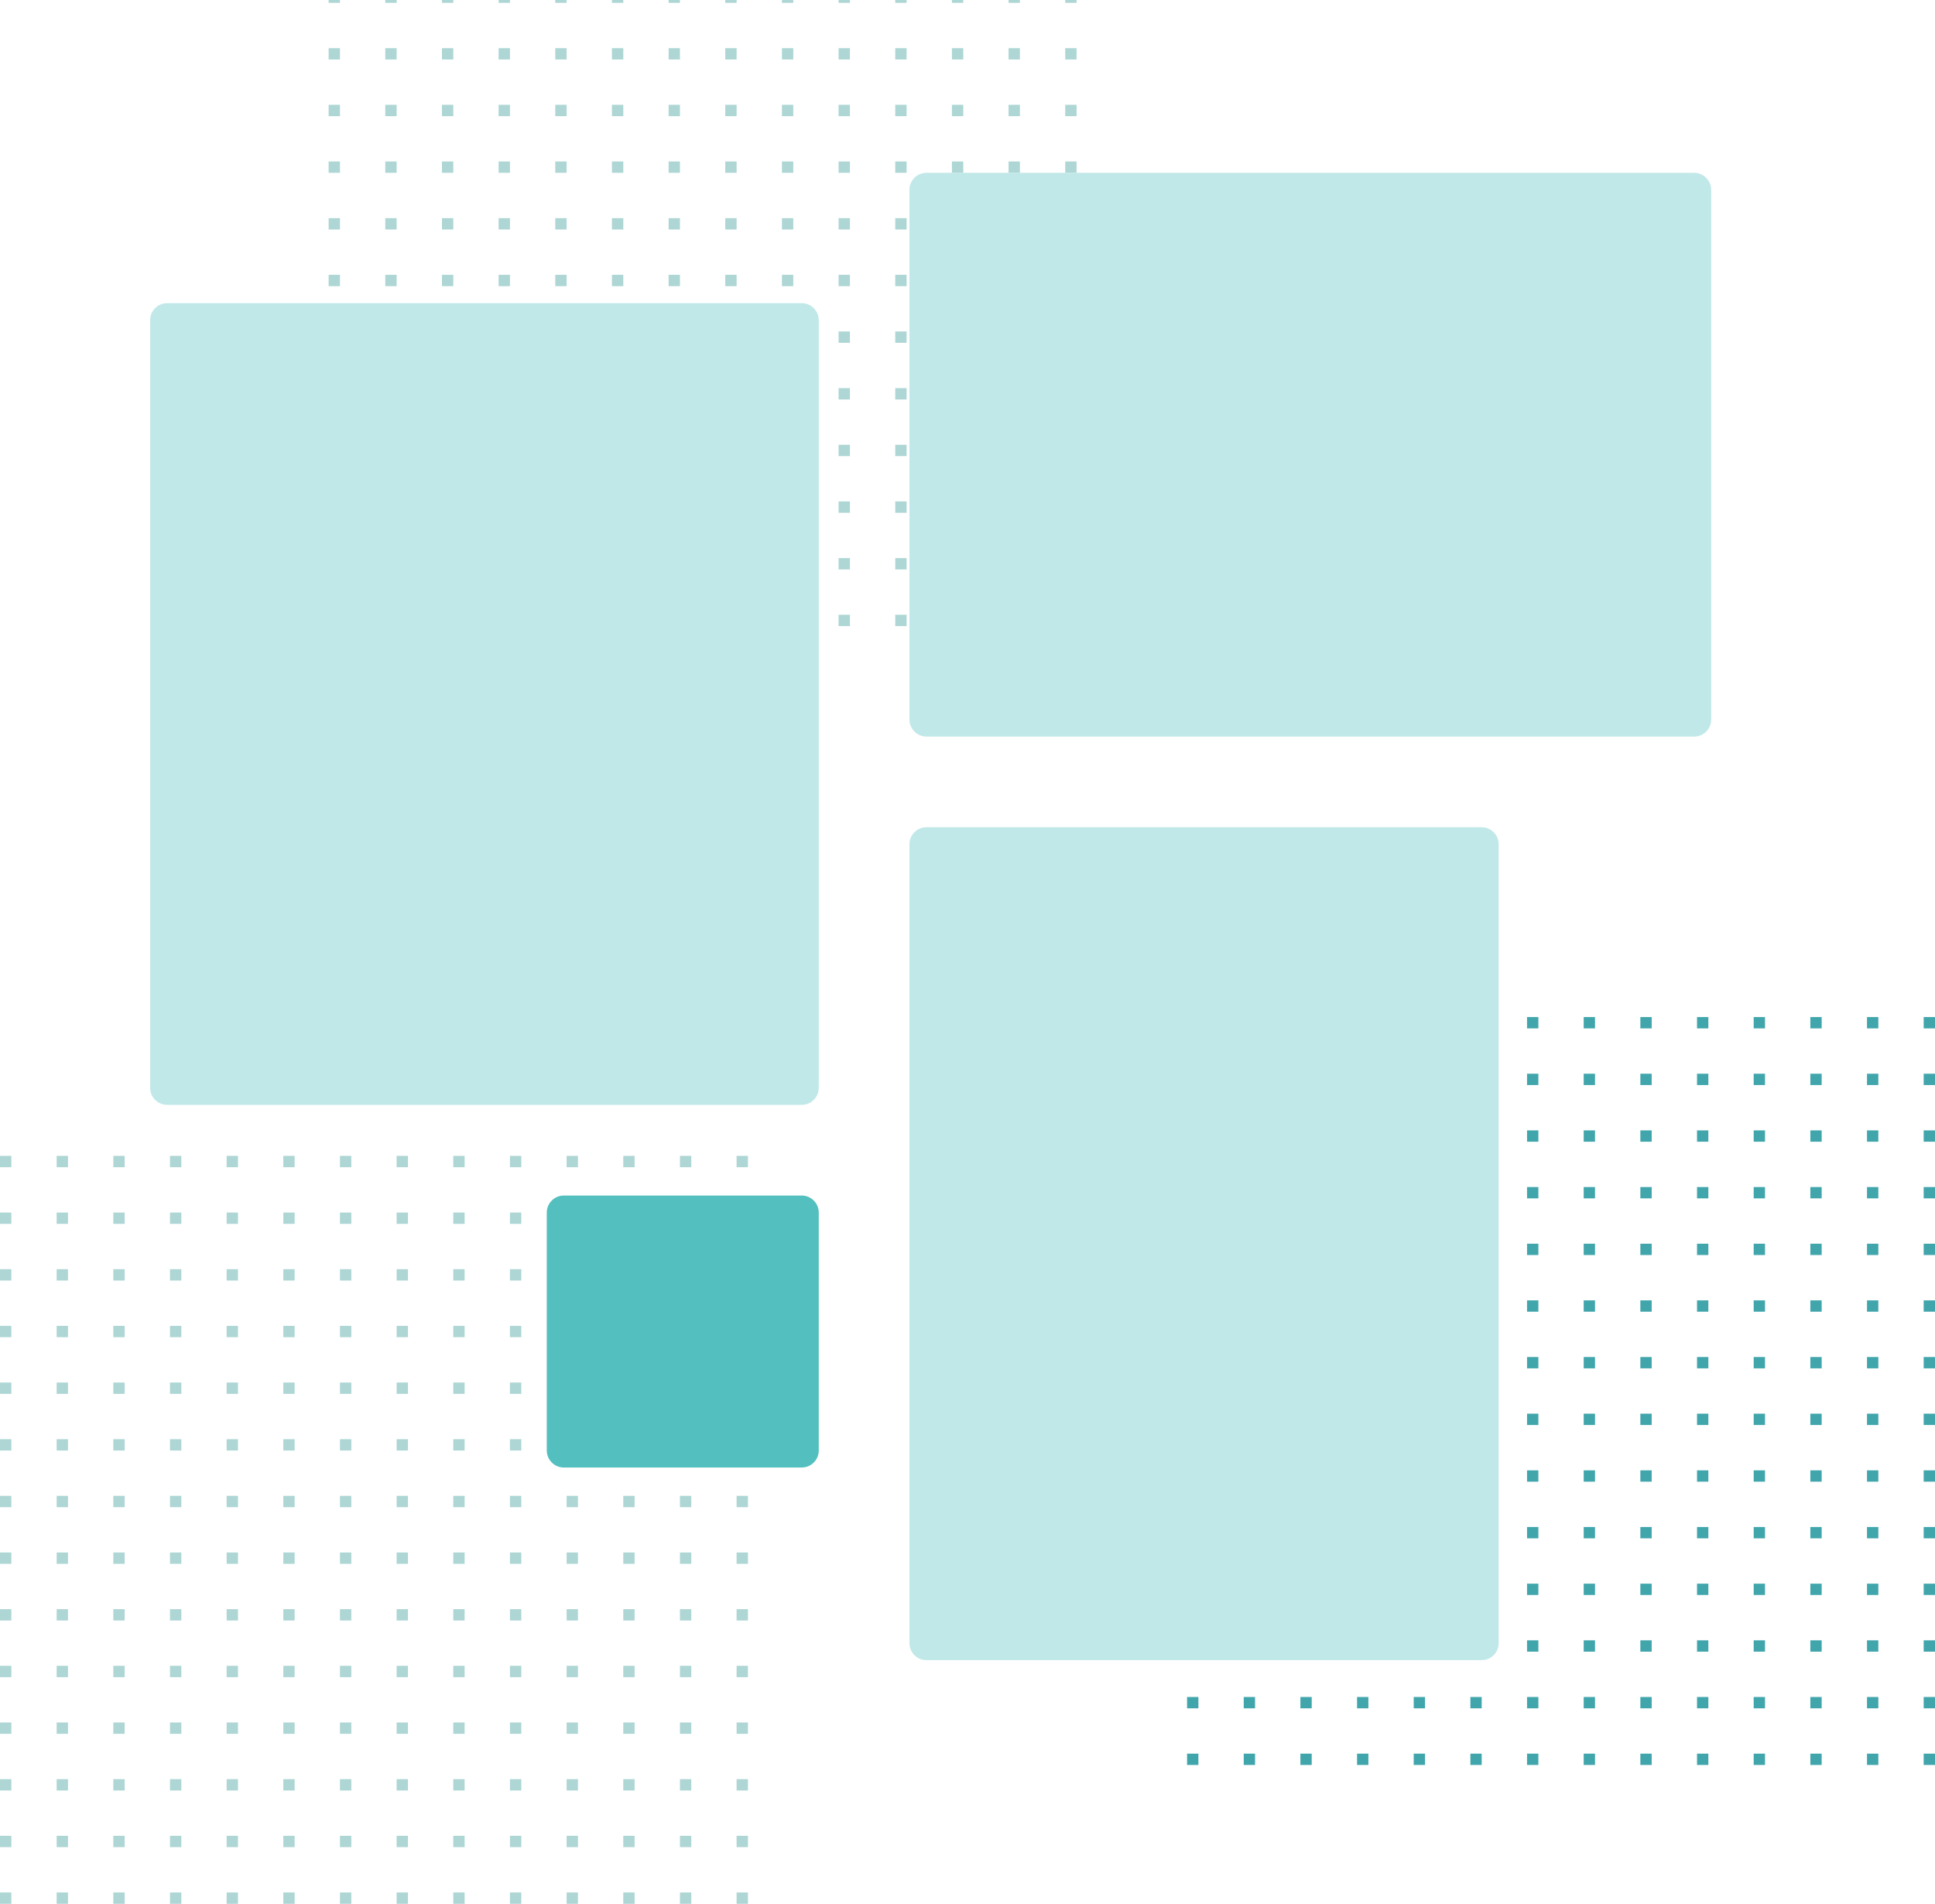
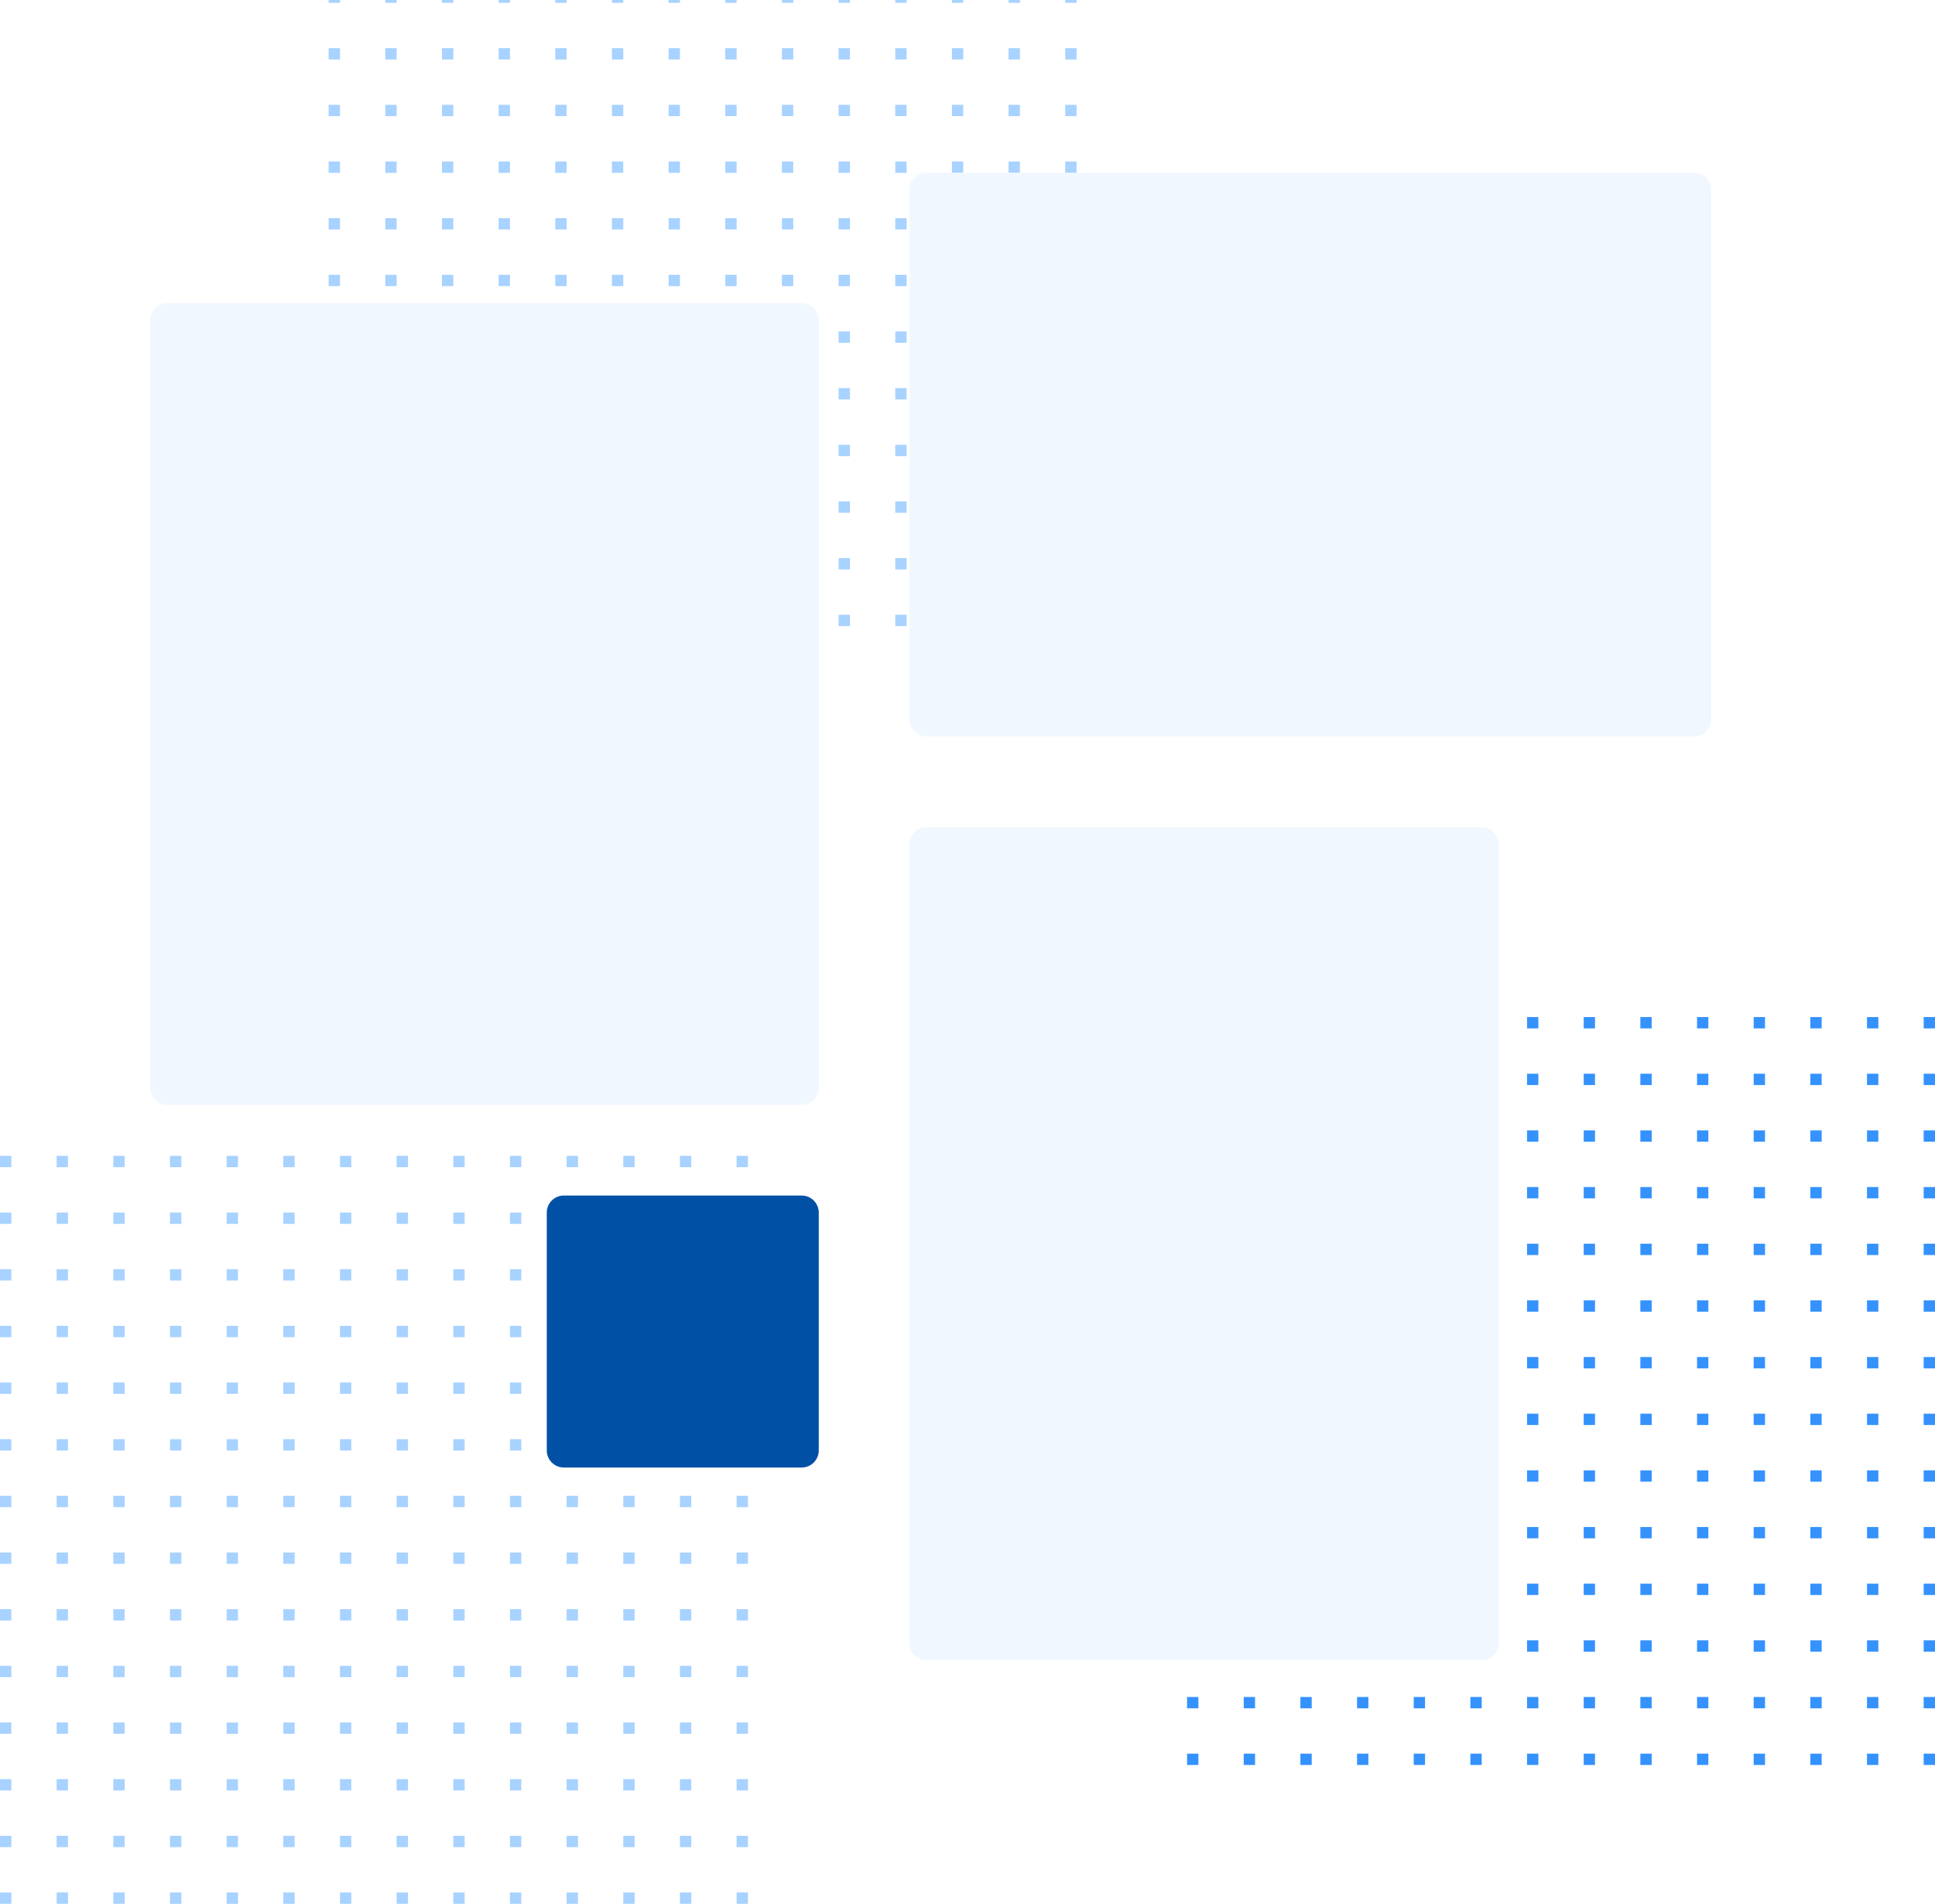
<svg xmlns="http://www.w3.org/2000/svg" viewBox="0 0 683 672">
-   <path d="m0,408h4v4H0v-4Zm20,0h4v4h-4v-4Zm20,0h4v4h-4v-4Zm20,0h4v4h-4v-4Zm20,0h4v4h-4v-4Zm20,0h4v4h-4v-4Zm20,0h4v4h-4v-4Zm20,0h4v4h-4v-4Zm20,0h4v4h-4v-4Zm20,0h4v4h-4v-4Zm20,0h4v4h-4v-4Zm20,0h4v4h-4v-4Zm20,0h4v4h-4v-4Zm20,0h4v4h-4v-4ZM0,428h4v4H0v-4Zm20,0h4v4h-4v-4Zm20,0h4v4h-4v-4Zm20,0h4v4h-4v-4Zm20,0h4v4h-4v-4Zm20,0h4v4h-4v-4Zm20,0h4v4h-4v-4Zm20,0h4v4h-4v-4Zm20,0h4v4h-4v-4Zm20,0h4v4h-4v-4ZM0,448h4v4H0v-4Zm20,0h4v4h-4v-4Zm20,0h4v4h-4v-4Zm20,0h4v4h-4v-4Zm20,0h4v4h-4v-4Zm20,0h4v4h-4v-4Zm20,0h4v4h-4v-4Zm20,0h4v4h-4v-4Zm20,0h4v4h-4v-4Zm20,0h4v4h-4v-4ZM0,468h4v4H0v-4Zm20,0h4v4h-4v-4Zm20,0h4v4h-4v-4Zm20,0h4v4h-4v-4Zm20,0h4v4h-4v-4Zm20,0h4v4h-4v-4Zm20,0h4v4h-4v-4Zm20,0h4v4h-4v-4Zm20,0h4v4h-4v-4Zm20,0h4v4h-4v-4ZM0,488h4v4H0v-4Zm20,0h4v4h-4v-4Zm20,0h4v4h-4v-4Zm20,0h4v4h-4v-4Zm20,0h4v4h-4v-4Zm20,0h4v4h-4v-4Zm20,0h4v4h-4v-4Zm20,0h4v4h-4v-4Zm20,0h4v4h-4v-4Zm20,0h4v4h-4v-4ZM0,508h4v4H0v-4Zm20,0h4v4h-4v-4Zm20,0h4v4h-4v-4Zm20,0h4v4h-4v-4Zm20,0h4v4h-4v-4Zm20,0h4v4h-4v-4Zm20,0h4v4h-4v-4Zm20,0h4v4h-4v-4Zm20,0h4v4h-4v-4Zm20,0h4v4h-4v-4ZM0,528h4v4H0v-4Zm20,0h4v4h-4v-4Zm20,0h4v4h-4v-4Zm20,0h4v4h-4v-4Zm20,0h4v4h-4v-4Zm20,0h4v4h-4v-4Zm20,0h4v4h-4v-4Zm20,0h4v4h-4v-4Zm20,0h4v4h-4v-4Zm20,0h4v4h-4v-4Zm20,0h4v4h-4v-4Zm20,0h4v4h-4v-4Zm20,0h4v4h-4v-4Zm20,0h4v4h-4v-4ZM0,548h4v4H0v-4Zm20,0h4v4h-4v-4Zm20,0h4v4h-4v-4Zm20,0h4v4h-4v-4Zm20,0h4v4h-4v-4Zm20,0h4v4h-4v-4Zm20,0h4v4h-4v-4Zm20,0h4v4h-4v-4Zm20,0h4v4h-4v-4Zm20,0h4v4h-4v-4Zm20,0h4v4h-4v-4Zm20,0h4v4h-4v-4Zm20,0h4v4h-4v-4Zm20,0h4v4h-4v-4ZM0,568h4v4H0v-4Zm20,0h4v4h-4v-4Zm20,0h4v4h-4v-4Zm20,0h4v4h-4v-4Zm20,0h4v4h-4v-4Zm20,0h4v4h-4v-4Zm20,0h4v4h-4v-4Zm20,0h4v4h-4v-4Zm20,0h4v4h-4v-4Zm20,0h4v4h-4v-4Zm20,0h4v4h-4v-4Zm20,0h4v4h-4v-4Zm20,0h4v4h-4v-4Zm20,0h4v4h-4v-4ZM0,588h4v4H0v-4Zm20,0h4v4h-4v-4Zm20,0h4v4h-4v-4Zm20,0h4v4h-4v-4Zm20,0h4v4h-4v-4Zm20,0h4v4h-4v-4Zm20,0h4v4h-4v-4Zm20,0h4v4h-4v-4Zm20,0h4v4h-4v-4Zm20,0h4v4h-4v-4Zm20,0h4v4h-4v-4Zm20,0h4v4h-4v-4Zm20,0h4v4h-4v-4Zm20,0h4v4h-4v-4ZM0,608h4v4H0v-4Zm20,0h4v4h-4v-4Zm20,0h4v4h-4v-4Zm20,0h4v4h-4v-4Zm20,0h4v4h-4v-4Zm20,0h4v4h-4v-4Zm20,0h4v4h-4v-4Zm20,0h4v4h-4v-4Zm20,0h4v4h-4v-4Zm20,0h4v4h-4v-4Zm20,0h4v4h-4v-4Zm20,0h4v4h-4v-4Zm20,0h4v4h-4v-4Zm20,0h4v4h-4v-4ZM0,628h4v4H0v-4Zm20,0h4v4h-4v-4Zm20,0h4v4h-4v-4Zm20,0h4v4h-4v-4Zm20,0h4v4h-4v-4Zm20,0h4v4h-4v-4Zm20,0h4v4h-4v-4Zm20,0h4v4h-4v-4Zm20,0h4v4h-4v-4Zm20,0h4v4h-4v-4Zm20,0h4v4h-4v-4Zm20,0h4v4h-4v-4Zm20,0h4v4h-4v-4Zm20,0h4v4h-4v-4ZM0,648h4v4H0v-4Zm20,0h4v4h-4v-4Zm20,0h4v4h-4v-4Zm20,0h4v4h-4v-4Zm20,0h4v4h-4v-4Zm20,0h4v4h-4v-4Zm20,0h4v4h-4v-4Zm20,0h4v4h-4v-4Zm20,0h4v4h-4v-4Zm20,0h4v4h-4v-4Zm20,0h4v4h-4v-4Zm20,0h4v4h-4v-4Zm20,0h4v4h-4v-4Zm20,0h4v4h-4v-4ZM0,668h4v4H0v-4Zm20,0h4v4h-4v-4Zm20,0h4v4h-4v-4Zm20,0h4v4h-4v-4Zm20,0h4v4h-4v-4Zm20,0h4v4h-4v-4Zm20,0h4v4h-4v-4Zm20,0h4v4h-4v-4Zm20,0h4v4h-4v-4Zm20,0h4v4h-4v-4Zm20,0h4v4h-4v-4Zm20,0h4v4h-4v-4Zm20,0h4v4h-4v-4Zm20,0h4v4h-4v-4Z" fill="rgba(93,175,170,.5)" stroke-width="0" />
-   <path d="m116-3h4V1h-4V-3Zm20,0h4V1h-4V-3Zm20,0h4V1h-4V-3Zm20,0h4V1h-4V-3Zm20,0h4V1h-4V-3Zm20,0h4V1h-4V-3Zm20,0h4V1h-4V-3Zm20,0h4V1h-4V-3Zm20,0h4V1h-4V-3Zm20,0h4V1h-4V-3Zm20,0h4V1h-4V-3Zm20,0h4V1h-4V-3Zm20,0h4V1h-4V-3Zm20,0h4V1h-4V-3ZM116,17h4v4h-4v-4Zm20,0h4v4h-4v-4Zm20,0h4v4h-4v-4Zm20,0h4v4h-4v-4Zm20,0h4v4h-4v-4Zm20,0h4v4h-4v-4Zm20,0h4v4h-4v-4Zm20,0h4v4h-4v-4Zm20,0h4v4h-4v-4Zm20,0h4v4h-4v-4Zm20,0h4v4h-4v-4Zm20,0h4v4h-4v-4Zm20,0h4v4h-4v-4Zm20,0h4v4h-4v-4ZM116,37h4v4h-4v-4Zm20,0h4v4h-4v-4Zm20,0h4v4h-4v-4Zm20,0h4v4h-4v-4Zm20,0h4v4h-4v-4Zm20,0h4v4h-4v-4Zm20,0h4v4h-4v-4Zm20,0h4v4h-4v-4Zm20,0h4v4h-4v-4Zm20,0h4v4h-4v-4Zm20,0h4v4h-4v-4Zm20,0h4v4h-4v-4Zm20,0h4v4h-4v-4Zm20,0h4v4h-4v-4ZM116,57h4v4h-4v-4Zm20,0h4v4h-4v-4Zm20,0h4v4h-4v-4Zm20,0h4v4h-4v-4Zm20,0h4v4h-4v-4Zm20,0h4v4h-4v-4Zm20,0h4v4h-4v-4Zm20,0h4v4h-4v-4Zm20,0h4v4h-4v-4Zm20,0h4v4h-4v-4Zm20,0h4v4h-4v-4Zm20,0h4v4h-4v-4Zm20,0h4v4h-4v-4Zm20,0h4v4h-4v-4Zm-260,20h4v4h-4v-4Zm20,0h4v4h-4v-4Zm20,0h4v4h-4v-4Zm20,0h4v4h-4v-4Zm20,0h4v4h-4v-4Zm20,0h4v4h-4v-4Zm20,0h4v4h-4v-4Zm20,0h4v4h-4v-4Zm20,0h4v4h-4v-4Zm20,0h4v4h-4v-4Zm20,0h4v4h-4v-4Zm-200,20h4v4h-4v-4Zm20,0h4v4h-4v-4Zm20,0h4v4h-4v-4Zm20,0h4v4h-4v-4Zm20,0h4v4h-4v-4Zm20,0h4v4h-4v-4Zm20,0h4v4h-4v-4Zm20,0h4v4h-4v-4Zm20,0h4v4h-4v-4Zm20,0h4v4h-4v-4Zm20,0h4v4h-4v-4Zm-20,20h4v4h-4v-4Zm20,0h4v4h-4v-4Zm-20,20h4v4h-4v-4Zm20,0h4v4h-4v-4Zm-20,20h4v4h-4v-4Zm20,0h4v4h-4v-4Zm-20,20h4v4h-4v-4Zm20,0h4v4h-4v-4Zm-20,20h4v4h-4v-4Zm20,0h4v4h-4v-4Zm-20,20h4v4h-4v-4Zm20,0h4v4h-4v-4Z" fill="rgba(93,175,170,.5)" stroke-width="0" />
-   <path d="m539,359h4v4h-4v-4Zm20,0h4v4h-4v-4Zm20,0h4v4h-4v-4Zm20,0h4v4h-4v-4Zm20,0h4v4h-4v-4Zm20,0h4v4h-4v-4Zm20,0h4v4h-4v-4Zm20,0h4v4h-4v-4Zm-140,20h4v4h-4v-4Zm20,0h4v4h-4v-4Zm20,0h4v4h-4v-4Zm20,0h4v4h-4v-4Zm20,0h4v4h-4v-4Zm20,0h4v4h-4v-4Zm20,0h4v4h-4v-4Zm20,0h4v4h-4v-4Zm-140,20h4v4h-4v-4Zm20,0h4v4h-4v-4Zm20,0h4v4h-4v-4Zm20,0h4v4h-4v-4Zm20,0h4v4h-4v-4Zm20,0h4v4h-4v-4Zm20,0h4v4h-4v-4Zm20,0h4v4h-4v-4Zm-140,20h4v4h-4v-4Zm20,0h4v4h-4v-4Zm20,0h4v4h-4v-4Zm20,0h4v4h-4v-4Zm20,0h4v4h-4v-4Zm20,0h4v4h-4v-4Zm20,0h4v4h-4v-4Zm20,0h4v4h-4v-4Zm-140,20h4v4h-4v-4Zm20,0h4v4h-4v-4Zm20,0h4v4h-4v-4Zm20,0h4v4h-4v-4Zm20,0h4v4h-4v-4Zm20,0h4v4h-4v-4Zm20,0h4v4h-4v-4Zm20,0h4v4h-4v-4Zm-140,20h4v4h-4v-4Zm20,0h4v4h-4v-4Zm20,0h4v4h-4v-4Zm20,0h4v4h-4v-4Zm20,0h4v4h-4v-4Zm20,0h4v4h-4v-4Zm20,0h4v4h-4v-4Zm20,0h4v4h-4v-4Zm-140,20h4v4h-4v-4Zm20,0h4v4h-4v-4Zm20,0h4v4h-4v-4Zm20,0h4v4h-4v-4Zm20,0h4v4h-4v-4Zm20,0h4v4h-4v-4Zm20,0h4v4h-4v-4Zm20,0h4v4h-4v-4Zm-140,20h4v4h-4v-4Zm20,0h4v4h-4v-4Zm20,0h4v4h-4v-4Zm20,0h4v4h-4v-4Zm20,0h4v4h-4v-4Zm20,0h4v4h-4v-4Zm20,0h4v4h-4v-4Zm20,0h4v4h-4v-4Zm-140,20h4v4h-4v-4Zm20,0h4v4h-4v-4Zm20,0h4v4h-4v-4Zm20,0h4v4h-4v-4Zm20,0h4v4h-4v-4Zm20,0h4v4h-4v-4Zm20,0h4v4h-4v-4Zm20,0h4v4h-4v-4Zm-140,20h4v4h-4v-4Zm20,0h4v4h-4v-4Zm20,0h4v4h-4v-4Zm20,0h4v4h-4v-4Zm20,0h4v4h-4v-4Zm20,0h4v4h-4v-4Zm20,0h4v4h-4v-4Zm20,0h4v4h-4v-4Zm-140,20h4v4h-4v-4Zm20,0h4v4h-4v-4Zm20,0h4v4h-4v-4Zm20,0h4v4h-4v-4Zm20,0h4v4h-4v-4Zm20,0h4v4h-4v-4Zm20,0h4v4h-4v-4Zm20,0h4v4h-4v-4Zm-140,20h4v4h-4v-4Zm20,0h4v4h-4v-4Zm20,0h4v4h-4v-4Zm20,0h4v4h-4v-4Zm20,0h4v4h-4v-4Zm20,0h4v4h-4v-4Zm20,0h4v4h-4v-4Zm20,0h4v4h-4v-4Zm-260,20h4v4h-4v-4Zm20,0h4v4h-4v-4Zm20,0h4v4h-4v-4Zm20,0h4v4h-4v-4Zm20,0h4v4h-4v-4Zm20,0h4v4h-4v-4Zm20,0h4v4h-4v-4Zm20,0h4v4h-4v-4Zm20,0h4v4h-4v-4Zm20,0h4v4h-4v-4Zm20,0h4v4h-4v-4Zm20,0h4v4h-4v-4Zm20,0h4v4h-4v-4Zm20,0h4v4h-4v-4Zm-260,20h4v4h-4v-4Zm20,0h4v4h-4v-4Zm20,0h4v4h-4v-4Zm20,0h4v4h-4v-4Zm20,0h4v4h-4v-4Zm20,0h4v4h-4v-4Zm20,0h4v4h-4v-4Zm20,0h4v4h-4v-4Zm20,0h4v4h-4v-4Zm20,0h4v4h-4v-4Zm20,0h4v4h-4v-4Zm20,0h4v4h-4v-4Zm20,0h4v4h-4v-4Zm20,0h4v4h-4v-4Z" fill="#41a6ac" stroke-width="0" />
-   <path d="m59,107h224c3.3,0,6,2.7,6,6v271c0,3.3-2.7,6-6,6H59c-3.3,0-6-2.7-6-6V113c0-3.3,2.7-6,6-6Zm268,185h196c3.3,0,6,2.7,6,6v282c0,3.3-2.7,6-6,6h-196c-3.3,0-6-2.7-6-6v-282c0-3.3,2.7-6,6-6Zm0-231h271c3.3,0,6,2.7,6,6v187c0,3.3-2.7,6-6,6h-271c-3.3,0-6-2.7-6-6V67c0-3.3,2.7-6,6-6Z" fill="#c1e8e8" stroke-width="0" />
-   <path d="m199,422h84c3.3,0,6,2.7,6,6v84c0,3.3-2.7,6-6,6h-84c-3.3,0-6-2.7-6-6v-84c0-3.3,2.7-6,6-6Z" fill="#53bfbf" stroke-width="0" />
+   <path d="m0 408h4v4h-4zm20 0h4v4h-4zm20 0h4v4h-4zm20 0h4v4h-4zm20 0h4v4h-4zm20 0h4v4h-4zm20 0h4v4h-4zm20 0h4v4h-4zm20 0h4v4h-4zm20 0h4v4h-4zm20 0h4v4h-4zm20 0h4v4h-4zm20 0h4v4h-4zm20 0h4v4h-4zm-260 20h4v4h-4zm20 0h4v4h-4zm20 0h4v4h-4zm20 0h4v4h-4zm20 0h4v4h-4zm20 0h4v4h-4zm20 0h4v4h-4zm20 0h4v4h-4zm20 0h4v4h-4zm20 0h4v4h-4zm-180 20h4v4h-4zm20 0h4v4h-4zm20 0h4v4h-4zm20 0h4v4h-4zm20 0h4v4h-4zm20 0h4v4h-4zm20 0h4v4h-4zm20 0h4v4h-4zm20 0h4v4h-4zm20 0h4v4h-4zm-180 20h4v4h-4zm20 0h4v4h-4zm20 0h4v4h-4zm20 0h4v4h-4zm20 0h4v4h-4zm20 0h4v4h-4zm20 0h4v4h-4zm20 0h4v4h-4zm20 0h4v4h-4zm20 0h4v4h-4zm-180 20h4v4h-4zm20 0h4v4h-4zm20 0h4v4h-4zm20 0h4v4h-4zm20 0h4v4h-4zm20 0h4v4h-4zm20 0h4v4h-4zm20 0h4v4h-4zm20 0h4v4h-4zm20 0h4v4h-4zm-180 20h4v4h-4zm20 0h4v4h-4zm20 0h4v4h-4zm20 0h4v4h-4zm20 0h4v4h-4zm20 0h4v4h-4zm20 0h4v4h-4zm20 0h4v4h-4zm20 0h4v4h-4zm20 0h4v4h-4zm-180 20h4v4h-4zm20 0h4v4h-4zm20 0h4v4h-4zm20 0h4v4h-4zm20 0h4v4h-4zm20 0h4v4h-4zm20 0h4v4h-4zm20 0h4v4h-4zm20 0h4v4h-4zm20 0h4v4h-4zm20 0h4v4h-4zm20 0h4v4h-4zm20 0h4v4h-4zm20 0h4v4h-4zm-260 20h4v4h-4zm20 0h4v4h-4zm20 0h4v4h-4zm20 0h4v4h-4zm20 0h4v4h-4zm20 0h4v4h-4zm20 0h4v4h-4zm20 0h4v4h-4zm20 0h4v4h-4zm20 0h4v4h-4zm20 0h4v4h-4zm20 0h4v4h-4zm20 0h4v4h-4zm20 0h4v4h-4zm-260 20h4v4h-4zm20 0h4v4h-4zm20 0h4v4h-4zm20 0h4v4h-4zm20 0h4v4h-4zm20 0h4v4h-4zm20 0h4v4h-4zm20 0h4v4h-4zm20 0h4v4h-4zm20 0h4v4h-4zm20 0h4v4h-4zm20 0h4v4h-4zm20 0h4v4h-4zm20 0h4v4h-4zm-260 20h4v4h-4zm20 0h4v4h-4zm20 0h4v4h-4zm20 0h4v4h-4zm20 0h4v4h-4zm20 0h4v4h-4zm20 0h4v4h-4zm20 0h4v4h-4zm20 0h4v4h-4zm20 0h4v4h-4zm20 0h4v4h-4zm20 0h4v4h-4zm20 0h4v4h-4zm20 0h4v4h-4zm-260 20h4v4h-4zm20 0h4v4h-4zm20 0h4v4h-4zm20 0h4v4h-4zm20 0h4v4h-4zm20 0h4v4h-4zm20 0h4v4h-4zm20 0h4v4h-4zm20 0h4v4h-4zm20 0h4v4h-4zm20 0h4v4h-4zm20 0h4v4h-4zm20 0h4v4h-4zm20 0h4v4h-4zm-260 20h4v4h-4zm20 0h4v4h-4zm20 0h4v4h-4zm20 0h4v4h-4zm20 0h4v4h-4zm20 0h4v4h-4zm20 0h4v4h-4zm20 0h4v4h-4zm20 0h4v4h-4zm20 0h4v4h-4zm20 0h4v4h-4zm20 0h4v4h-4zm20 0h4v4h-4zm20 0h4v4h-4zm-260 20h4v4h-4zm20 0h4v4h-4zm20 0h4v4h-4zm20 0h4v4h-4zm20 0h4v4h-4zm20 0h4v4h-4zm20 0h4v4h-4zm20 0h4v4h-4zm20 0h4v4h-4zm20 0h4v4h-4zm20 0h4v4h-4zm20 0h4v4h-4zm20 0h4v4h-4zm20 0h4v4h-4zm-260 20h4v4h-4zm20 0h4v4h-4zm20 0h4v4h-4zm20 0h4v4h-4zm20 0h4v4h-4zm20 0h4v4h-4zm20 0h4v4h-4zm20 0h4v4h-4zm20 0h4v4h-4zm20 0h4v4h-4zm20 0h4v4h-4zm20 0h4v4h-4zm20 0h4v4h-4zm20 0h4v4h-4z" fill="#a8d2ff" />
+   <path d="m116-3h4v4h-4zm20 0h4v4h-4zm20 0h4v4h-4zm20 0h4v4h-4zm20 0h4v4h-4zm20 0h4v4h-4zm20 0h4v4h-4zm20 0h4v4h-4zm20 0h4v4h-4zm20 0h4v4h-4zm20 0h4v4h-4zm20 0h4v4h-4zm20 0h4v4h-4zm20 0h4v4h-4zm-260 20h4v4h-4zm20 0h4v4h-4zm20 0h4v4h-4zm20 0h4v4h-4zm20 0h4v4h-4zm20 0h4v4h-4zm20 0h4v4h-4zm20 0h4v4h-4zm20 0h4v4h-4zm20 0h4v4h-4zm20 0h4v4h-4zm20 0h4v4h-4zm20 0h4v4h-4zm20 0h4v4h-4zm-260 20h4v4h-4zm20 0h4v4h-4zm20 0h4v4h-4zm20 0h4v4h-4zm20 0h4v4h-4zm20 0h4v4h-4zm20 0h4v4h-4zm20 0h4v4h-4zm20 0h4v4h-4zm20 0h4v4h-4zm20 0h4v4h-4zm20 0h4v4h-4zm20 0h4v4h-4zm20 0h4v4h-4zm-260 20h4v4h-4zm20 0h4v4h-4zm20 0h4v4h-4zm20 0h4v4h-4zm20 0h4v4h-4zm20 0h4v4h-4zm20 0h4v4h-4zm20 0h4v4h-4zm20 0h4v4h-4zm20 0h4v4h-4zm20 0h4v4h-4zm20 0h4v4h-4zm20 0h4v4h-4zm20 0h4v4h-4zm-260 20h4v4h-4zm20 0h4v4h-4zm20 0h4v4h-4zm20 0h4v4h-4zm20 0h4v4h-4zm20 0h4v4h-4zm20 0h4v4h-4zm20 0h4v4h-4zm20 0h4v4h-4zm20 0h4v4h-4zm20 0h4v4h-4zm-200 20h4v4h-4zm20 0h4v4h-4zm20 0h4v4h-4zm20 0h4v4h-4zm20 0h4v4h-4zm20 0h4v4h-4zm20 0h4v4h-4zm20 0h4v4h-4zm20 0h4v4h-4zm20 0h4v4h-4zm20 0h4v4h-4zm-20 20h4v4h-4zm20 0h4v4h-4zm-20 20h4v4h-4zm20 0h4v4h-4zm-20 20h4v4h-4zm20 0h4v4h-4zm-20 20h4v4h-4zm20 0h4v4h-4zm-20 20h4v4h-4zm20 0h4v4h-4zm-20 20h4v4h-4zm20 0h4v4h-4z" fill="#a8d2ff" />
+   <path d="m539 359h4v4h-4zm20 0h4v4h-4zm20 0h4v4h-4zm20 0h4v4h-4zm20 0h4v4h-4zm20 0h4v4h-4zm20 0h4v4h-4zm20 0h4v4h-4zm-140 20h4v4h-4zm20 0h4v4h-4zm20 0h4v4h-4zm20 0h4v4h-4zm20 0h4v4h-4zm20 0h4v4h-4zm20 0h4v4h-4zm20 0h4v4h-4zm-140 20h4v4h-4zm20 0h4v4h-4zm20 0h4v4h-4zm20 0h4v4h-4zm20 0h4v4h-4zm20 0h4v4h-4zm20 0h4v4h-4zm20 0h4v4h-4zm-140 20h4v4h-4zm20 0h4v4h-4zm20 0h4v4h-4zm20 0h4v4h-4zm20 0h4v4h-4zm20 0h4v4h-4zm20 0h4v4h-4zm20 0h4v4h-4zm-140 20h4v4h-4zm20 0h4v4h-4zm20 0h4v4h-4zm20 0h4v4h-4zm20 0h4v4h-4zm20 0h4v4h-4zm20 0h4v4h-4zm20 0h4v4h-4zm-140 20h4v4h-4zm20 0h4v4h-4zm20 0h4v4h-4zm20 0h4v4h-4zm20 0h4v4h-4zm20 0h4v4h-4zm20 0h4v4h-4zm20 0h4v4h-4zm-140 20h4v4h-4zm20 0h4v4h-4zm20 0h4v4h-4zm20 0h4v4h-4zm20 0h4v4h-4zm20 0h4v4h-4zm20 0h4v4h-4zm20 0h4v4h-4zm-140 20h4v4h-4zm20 0h4v4h-4zm20 0h4v4h-4zm20 0h4v4h-4zm20 0h4v4h-4zm20 0h4v4h-4zm20 0h4v4h-4zm20 0h4v4h-4zm-140 20h4v4h-4zm20 0h4v4h-4zm20 0h4v4h-4zm20 0h4v4h-4zm20 0h4v4h-4zm20 0h4v4h-4zm20 0h4v4h-4zm20 0h4v4h-4zm-140 20h4v4h-4zm20 0h4v4h-4zm20 0h4v4h-4zm20 0h4v4h-4zm20 0h4v4h-4zm20 0h4v4h-4zm20 0h4v4h-4zm20 0h4v4h-4zm-140 20h4v4h-4zm20 0h4v4h-4zm20 0h4v4h-4zm20 0h4v4h-4zm20 0h4v4h-4zm20 0h4v4h-4zm20 0h4v4h-4zm20 0h4v4h-4zm-140 20h4v4h-4zm20 0h4v4h-4zm20 0h4v4h-4zm20 0h4v4h-4zm20 0h4v4h-4zm20 0h4v4h-4zm20 0h4v4h-4zm20 0h4v4h-4zm-260 20h4v4h-4zm20 0h4v4h-4zm20 0h4v4h-4zm20 0h4v4h-4zm20 0h4v4h-4zm20 0h4v4h-4zm20 0h4v4h-4zm20 0h4v4h-4zm20 0h4v4h-4zm20 0h4v4h-4zm20 0h4v4h-4zm20 0h4v4h-4zm20 0h4v4h-4zm20 0h4v4h-4zm-260 20h4v4h-4zm20 0h4v4h-4zm20 0h4v4h-4zm20 0h4v4h-4zm20 0h4v4h-4zm20 0h4v4h-4zm20 0h4v4h-4zm20 0h4v4h-4zm20 0h4v4h-4zm20 0h4v4h-4zm20 0h4v4h-4zm20 0h4v4h-4zm20 0h4v4h-4zm20 0h4v4h-4z" fill="#3592fc" />
+   <path d="m59 107h224c3.3 0 6 2.7 6 6v271c0 3.3-2.7 6-6 6h-224c-3.3 0-6-2.7-6-6v-271c0-3.3 2.7-6 6-6zm268 185h196c3.3 0 6 2.7 6 6v282c0 3.3-2.7 6-6 6h-196c-3.3 0-6-2.7-6-6v-282c0-3.3 2.7-6 6-6zm0-231h271c3.3 0 6 2.7 6 6v187c0 3.3-2.7 6-6 6h-271c-3.3 0-6-2.7-6-6v-187c0-3.3 2.7-6 6-6z" fill="#f0f7ff" />
+   <path d="m199 422h84c3.3 0 6 2.7 6 6v84c0 3.3-2.7 6-6 6h-84c-3.3 0-6-2.7-6-6v-84c0-3.3 2.7-6 6-6z" fill="#0051a5" />
</svg>
